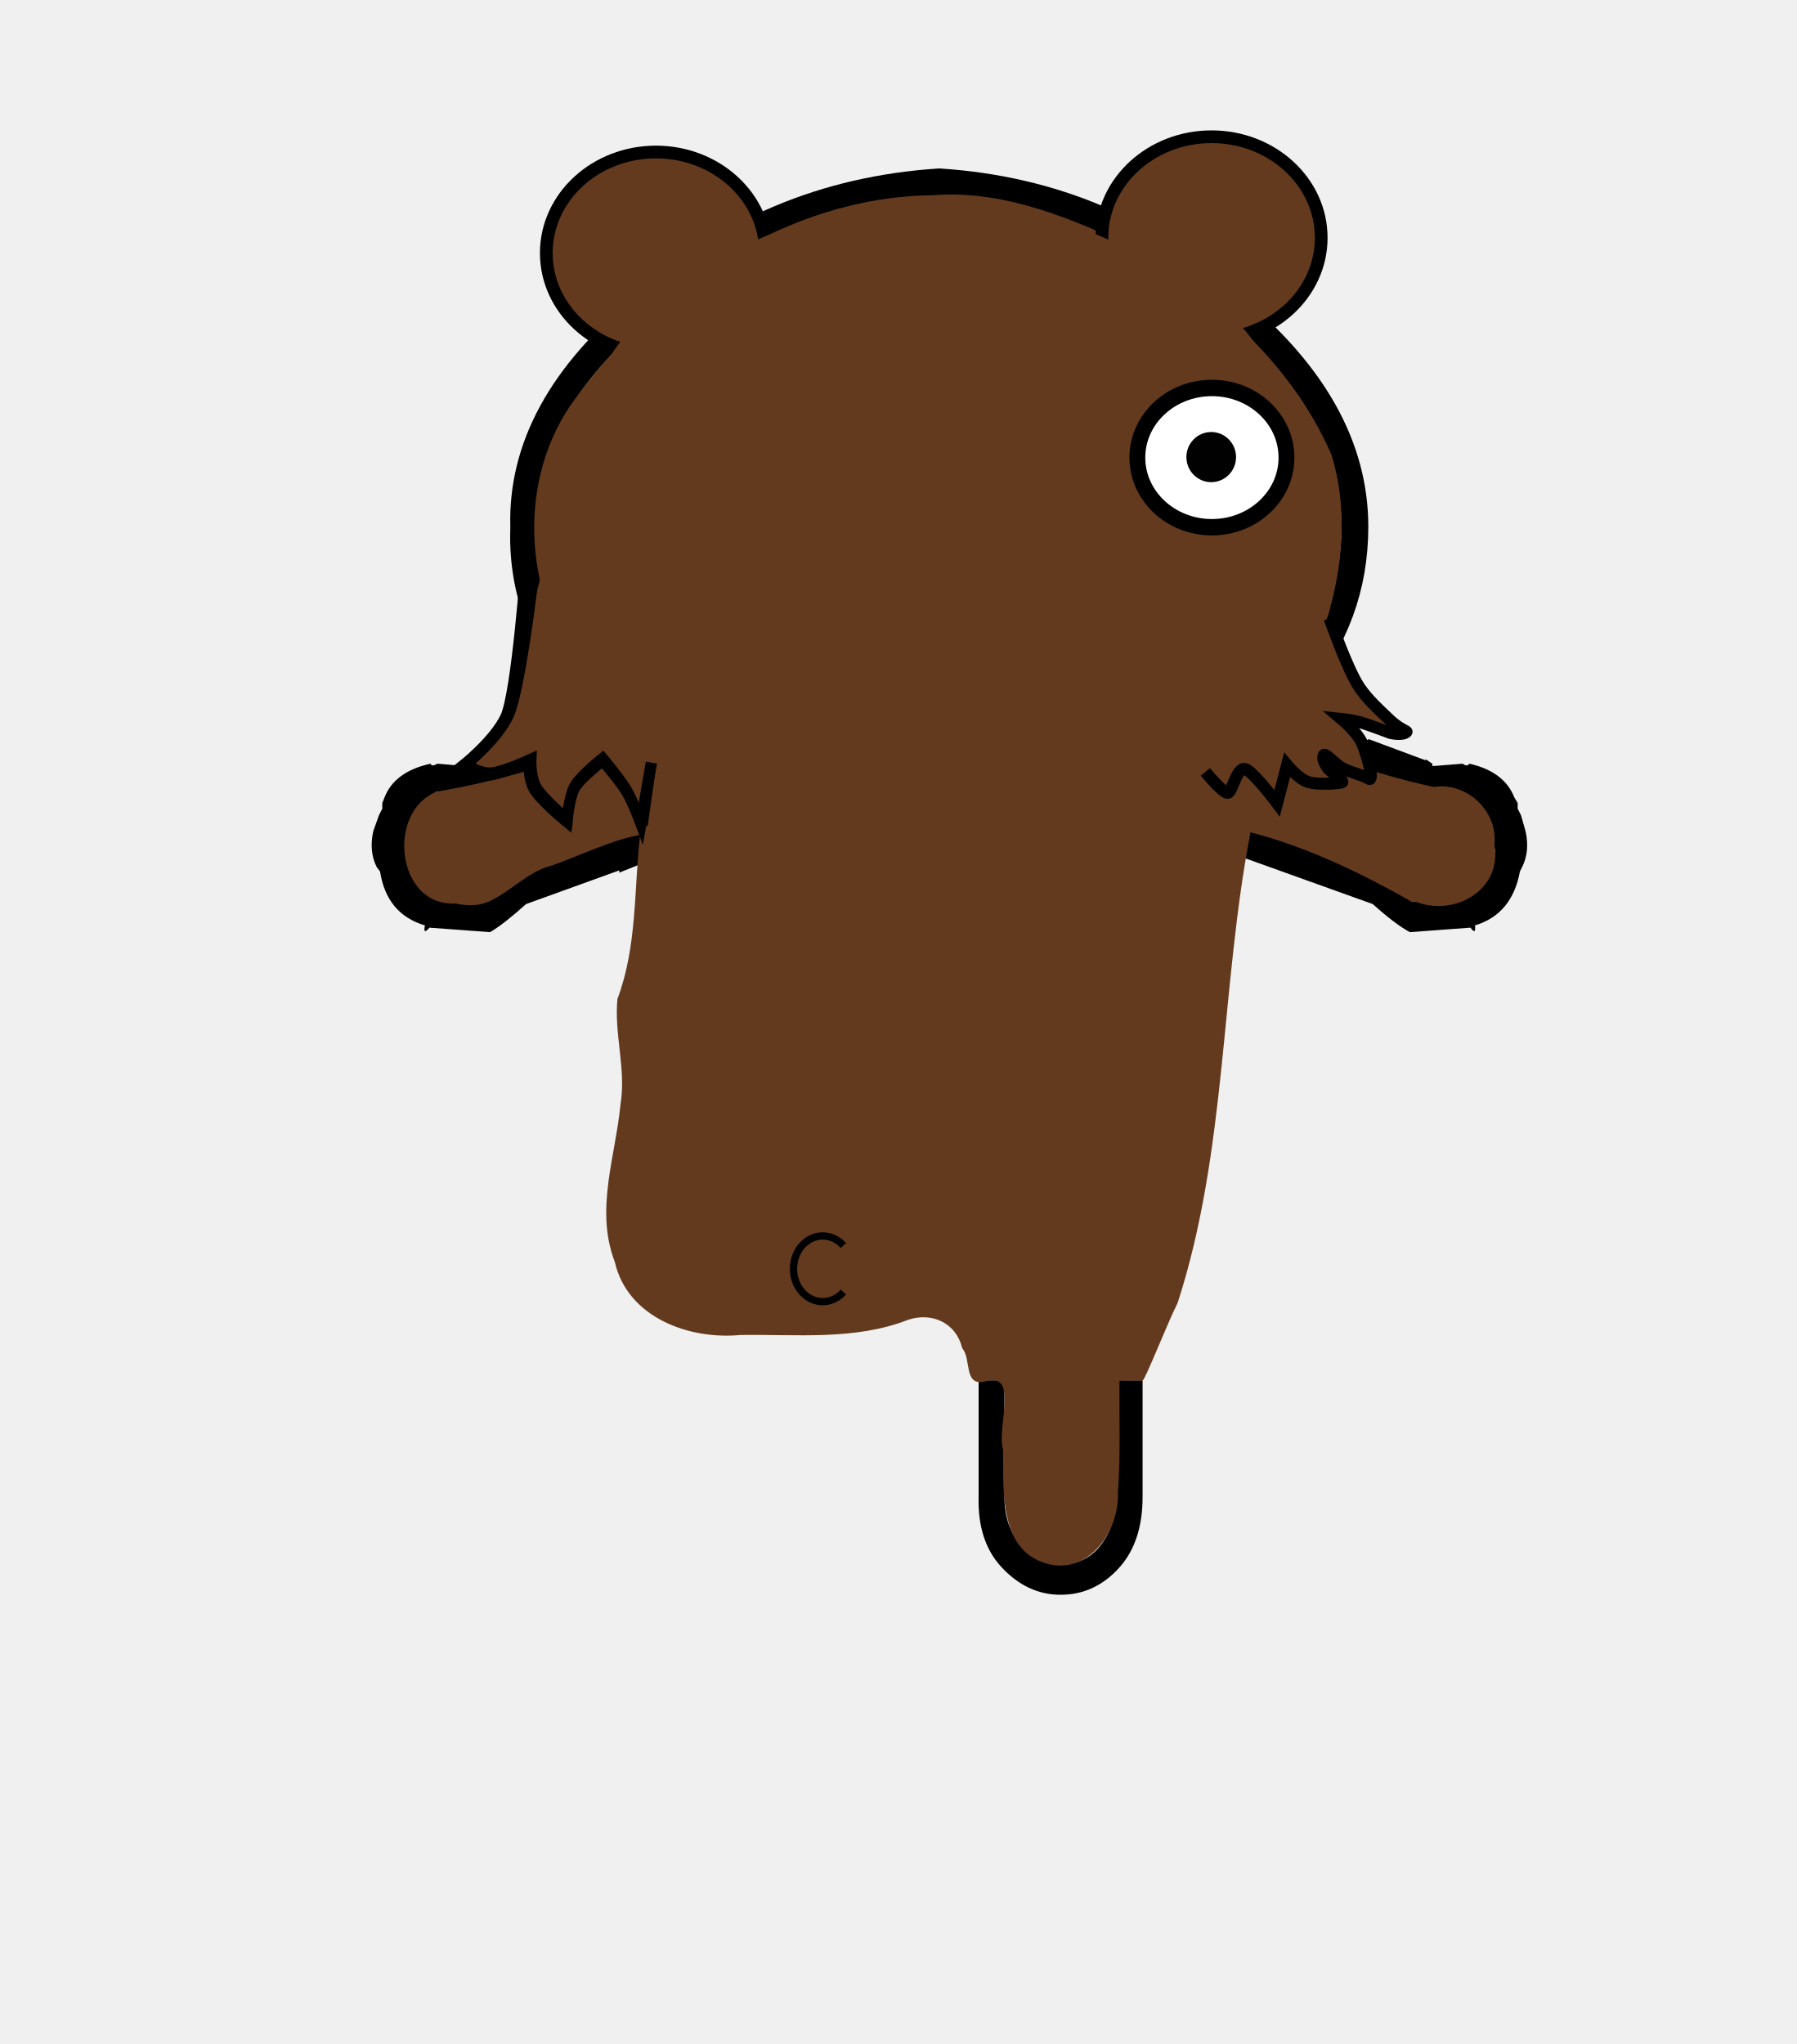
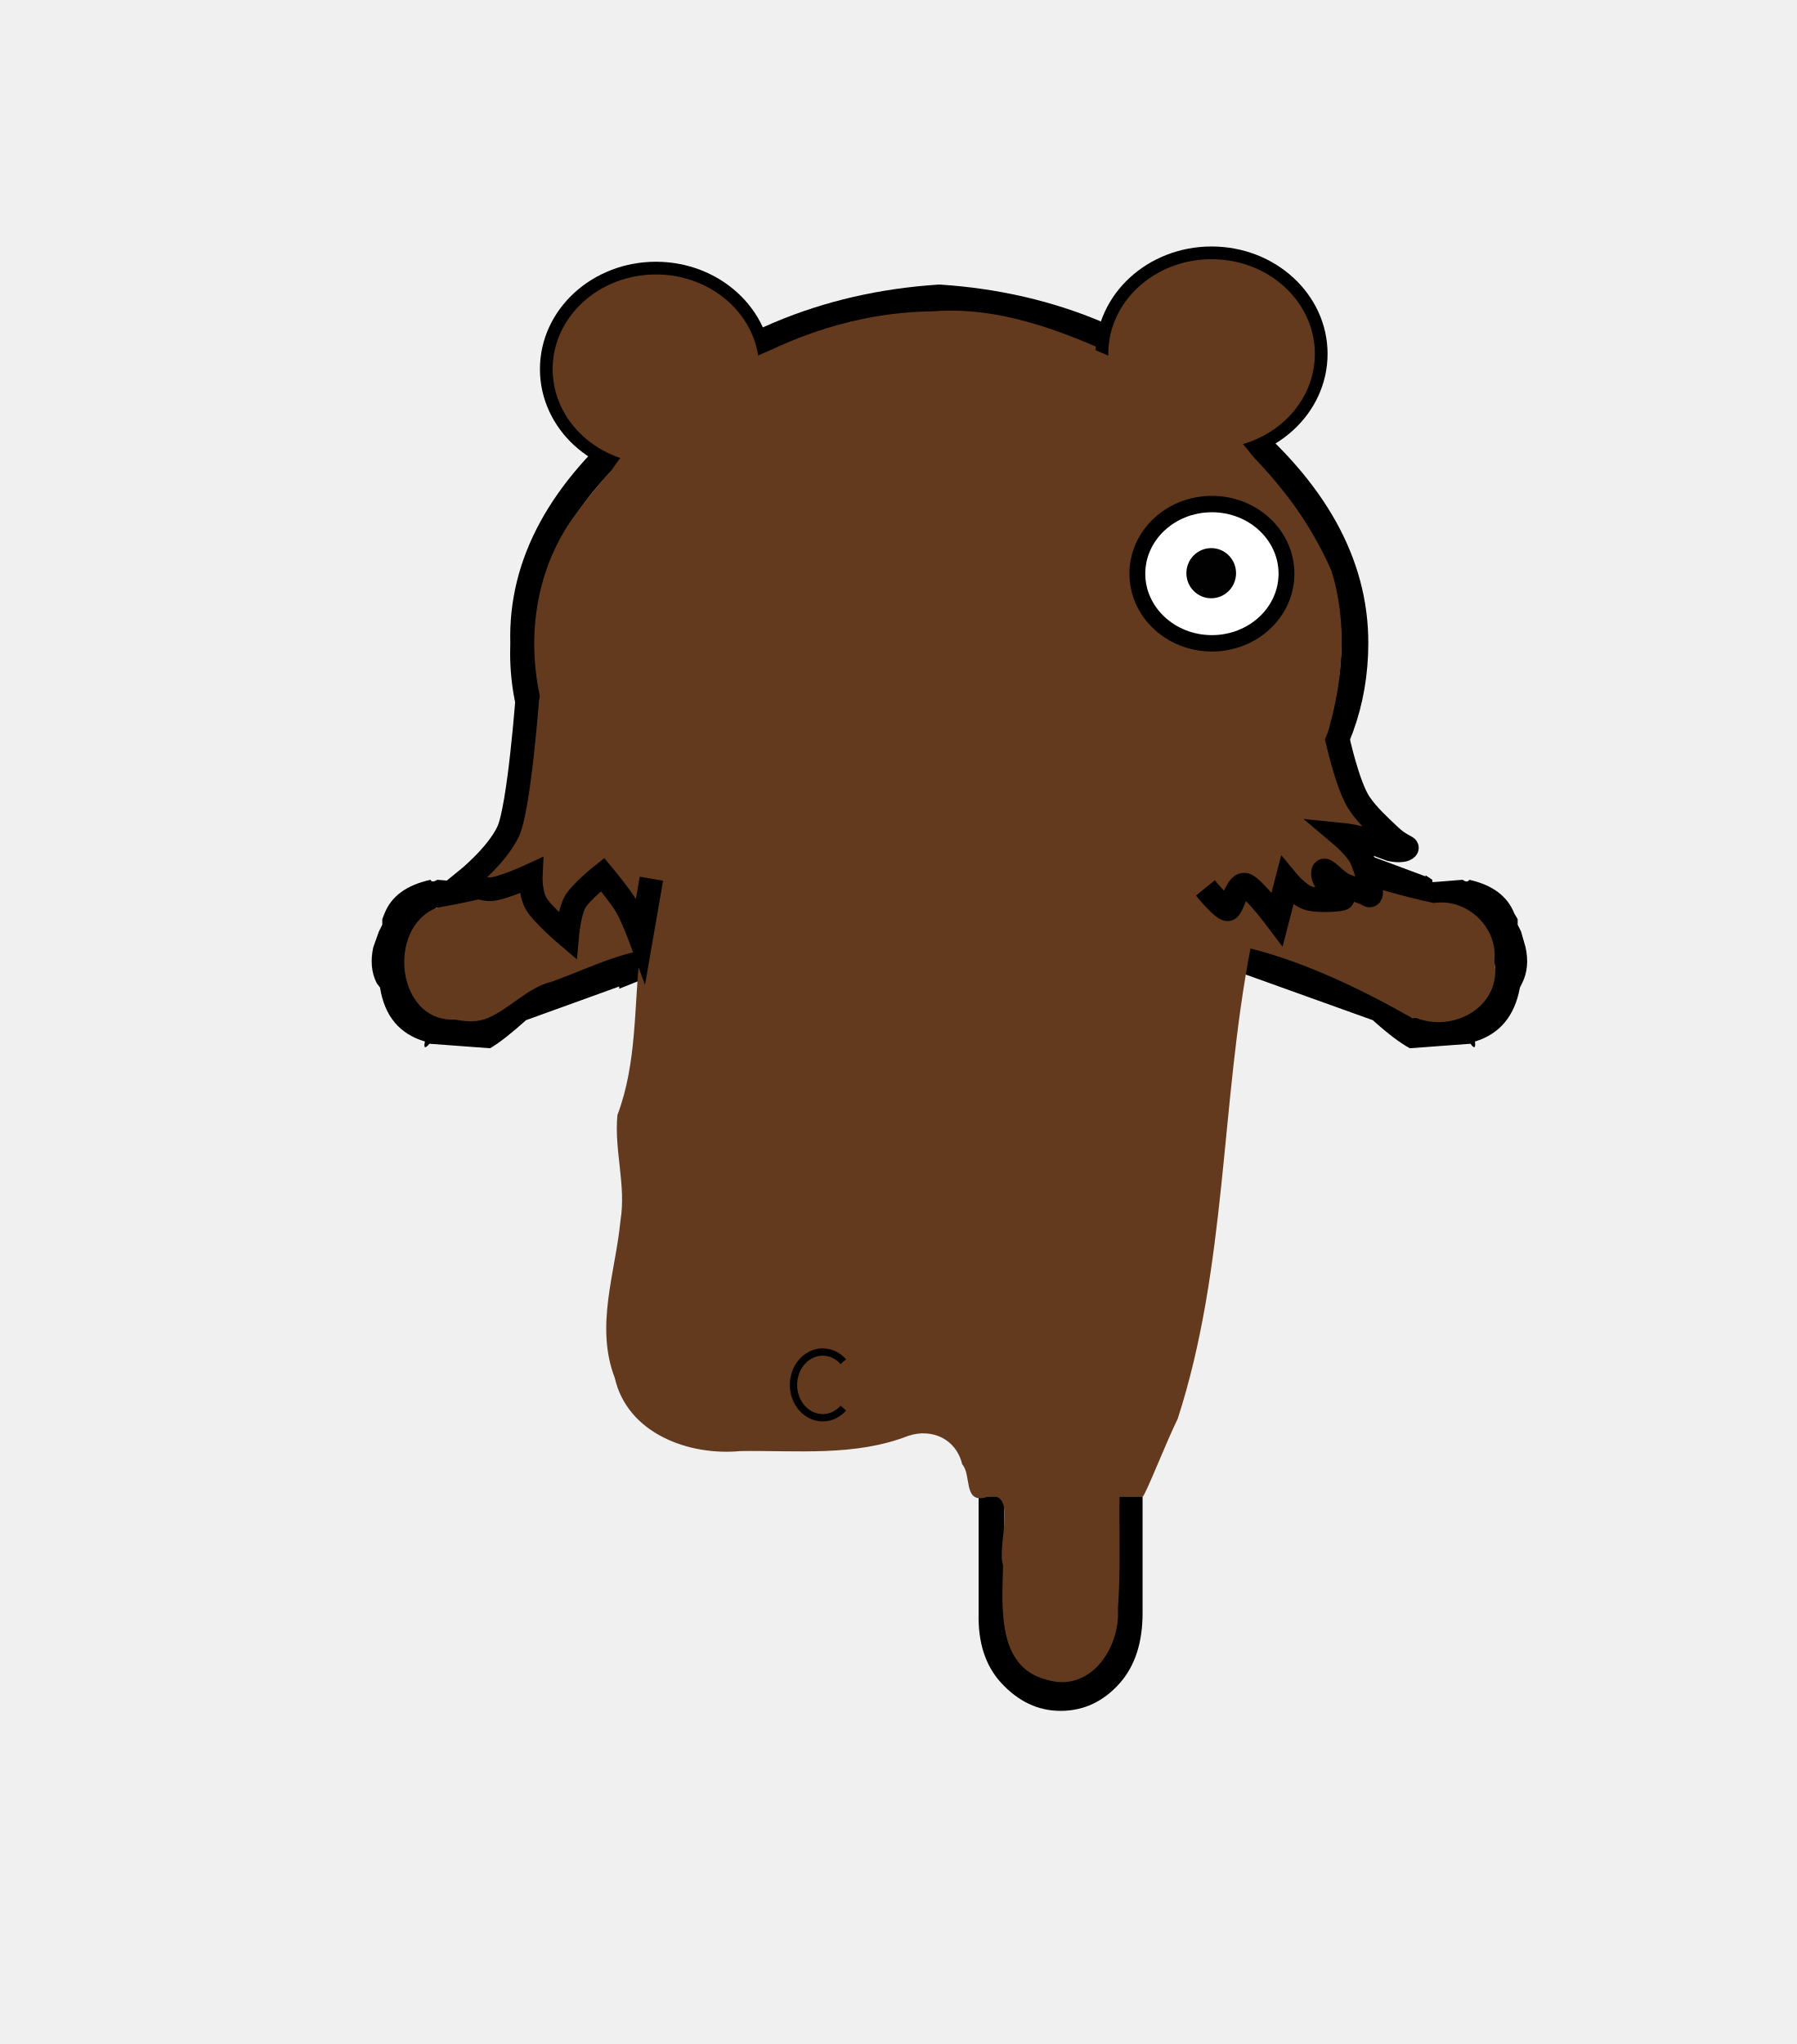
<svg xmlns="http://www.w3.org/2000/svg" xmlns:xlink="http://www.w3.org/1999/xlink" height="182" width="160" version="1.1" id="svg6">
  <defs id="defs3">
    <g id="a">
      <path d="M-15.5-41.55q-2.65-3.1-2.5-7.1-.15-5.3 5.35-9.8Q-7.15-63.5.5-64q7.6.5 13.05 5.55 5.45 4.5 5.45 9.8 0 4-2.6 7.1h.1-.05l-1 1.2-1.25-.3-.7.75 8.5 3.05.05-.1.8.1h.95l.4.3.55.55.25.35.25 1.5-.2.45q-.35 1.55-1.4 1.65l-2.1.1-1.15-.9v-.05h-.05l.05-.15-6.05-2.2-.45 1.3h.05l-1.3 10.5h.05l-.05.4v.05h-.05l-.35 4.2-1.05 4.1-1.65 4v.05H8.4v5.2Q8.35-4.1 7.6-3.2q-.65.75-1.7.75-1 0-1.7-.75-.8-.9-.8-2.25v-5.2H2.1v-1.2h-.3V-12l-.9-1.55h-2.45l-.45.5-1.35.2h-7.1l-2.2-1q-1.2-1.6-1.5-3.4l-.1-1.2.05-.95.55-1.85h.1v-.55l.15-.15v-1.35h-.05l-.05-.8v-2.05l-.2-.65-.15-.45.15-.4.25-.5.25-.75h.1l.35-4.75.1-1.6-.9.35v.05l-4.95 1.8.05.15h-.05v.05l-1.1.9-2.1-.1q-1.1-.1-1.45-1.65l-.15-.45.25-1.5.2-.35.6-.55.35-.3h1l.75-.1.05.1 6.2-2.2-.7-1.05-1.1-1.45h.2m2.85 6.3.05-.3-.05.3m-1.1 13.35-.05-.1.05.1m3.7-6.55-.05-.05v.05h.05" fill="#fff" fill-rule="evenodd" transform="translate(24.75 64.6)" id="path1" />
      <path d="m15.45-40.35 4.15 1.2v-.05l2.55.95v-.05l.3.2v.1h.1l1.25-.1q.2.15.3 0 1.55.35 2 1.5l.15.25v.25l.15.3.2.7q.2.9-.15 1.6l-.1.2q-.35 1.9-2 2.4.05.45-.2.1l-2.7.2q-.65-.35-1.65-1.25l-5.85-2.1h-.05l.45-1.3 6.05 2.2-.05.15h.05v.05l1.15.9 2.1-.1q1.05-.1 1.4-1.65l.2-.45-.25-1.5-.25-.35-.55-.55-.4-.3h-.95l-.8-.1-.05.1-8.5-3.05.7-.75 1.25.3m-5.9 29.7v5.2q0 1.95-1 3.1Q7.45-1.1 5.9-1.1q-1.5 0-2.65-1.25-1.05-1.15-1-3.1v-5.2H3.4v5.2q0 1.35.8 2.25.7.75 1.7.75 1.05 0 1.7-.75.75-.9.8-2.25v-5.2h1.15m-22.3-23-1 .4v-.1l-4.15 1.5q-1 .9-1.6 1.25l-2.7-.2q-.3.35-.2-.1-1.7-.5-2-2.4l-.15-.2q-.35-.7-.15-1.6l.25-.7.15-.3v-.25l.1-.25q.45-1.15 2.05-1.5.05.15.3 0l1.2.1h.1v-.1l.3-.2.05.05q1.25-.5 2.55-.95v.05l3.05-.95.7 1.05-6.2 2.2-.05-.1-.75.1h-1l-.35.3-.6.55-.2.35-.25 1.5.15.45q.35 1.55 1.45 1.65l2.1.1 1.1-.9v-.05h.05l-.05-.15 4.95-1.8v-.05l.9-.35-.1 1.6" fill-rule="evenodd" transform="translate(24.75 64.6)" id="path2" />
      <path d="M9.25 23.05q-2.65-3.1-2.5-7.1-.15-5.3 5.35-9.8Q17.6 1.1 25.25.6q7.6.5 13.05 5.55 5.45 4.5 5.45 9.8 0 4-2.6 7.1" fill="none" stroke="#000" stroke-linecap="round" stroke-linejoin="round" stroke-width="1.2" id="path3" />
    </g>
  </defs>
-   <g transform="matrix(2 0 0 2 82.641 144.2)" id="g6">
-     <use height="63.5" transform="translate(-24.75 -64.6)" width="51.4" xlink:href="#a" id="use3" />
-     <path style="fill:#633a1e;stroke:#000000;stroke-width:0;stroke-linecap:round;stroke-linejoin:round;paint-order:stroke fill markers" d="M 83.041,17.385 C 69.99,17.526 58.074,25.755 50.744,36.165 c -4.806,7.216 -3.954,17.155 1.2,23.944 0.317,0.678 0.395,1.791 0.158,2.13 -0.135,0.192 0.443,1.32 1.1,1.806 0.526,0.727 2.031,1.993 0.254,2.254 -4.664,2.009 -9.617,3.326 -14.579,4.198 -4.486,1.771 -3.593,10.217 1.672,9.955 1.072,0.212 2.016,0.229 2.903,-0.148 1.933,-0.821 3.593,-2.752 5.705,-3.239 2.538,-0.907 5.514,-2.348 7.837,-2.718 -0.547,4.855 -0.249,9.928 -2.013,14.594 -0.314,3.115 0.793,6.258 0.268,9.419 -0.448,4.642 -2.284,9.379 -0.504,14 1.125,4.944 6.597,6.949 11.183,6.508 5.001,-0.074 10.199,0.504 14.943,-1.355 2.121,-0.703 4.281,0.283 4.805,2.53 0.836,0.911 0.11,3.362 1.951,2.987 3.223,-1.043 1.081,4.07 1.69,6.039 0.053,3.484 -0.428,8.914 3.849,10.148 3.762,1.091 6.515,-2.896 6.378,-6.291 0.249,-3.33 0.103,-6.673 0.144,-10.009 0.658,0.031 1.841,0.024 2.056,0.005 0.215,-0.019 2.123,-4.911 3.122,-6.922 4.39,-13.525 3.82,-28.117 6.485,-41.886 4.941,1.252 9.938,3.666 14.36,6.176 0.217,0.123 0.236,-0.088 0.451,0.037 3.485,1.295 7.638,-1.187 6.902,-5.115 0.349,-2.95 -2.433,-5.61 -5.394,-5.141 -5.955,-1.282 -12.022,-3.582 -17.425,-5.819 0.253,-0.769 0.527,-0.874 0.832,-1.323 0.074,-0.109 2.015,0.836 2.43,0.578 0.328,-0.204 1.183,-0.684 1.369,-1.709 -0.04,-2.841 2.941,-4.801 3.541,-7.566 1.225,-4.409 1.515,-9.359 0.141,-13.753 C 114.902,32.121 107.576,25.79 99.717,21.467 94.466,19.07 88.912,16.92 83.041,17.385 Z" id="path6" transform="matrix(0.5,0,0,0.5,-41.3205,-72.1)" />
+   <g transform="matrix(2,0,0,2,82.641,154.5373)" id="g6">
+     <use height="63.5" transform="translate(-24.75,-64.6)" width="51.4" xlink:href="#a" id="use3" />
+     <path style="fill:#633a1e;stroke:#000000;stroke-width:0;stroke-linecap:round;stroke-linejoin:round;paint-order:stroke fill markers" d="M 83.041,17.385 C 69.99,17.526 58.074,25.755 50.744,36.165 c -4.806,7.216 -3.954,17.155 1.2,23.944 0.317,0.678 0.395,1.791 0.158,2.13 -0.135,0.192 0.443,1.32 1.1,1.806 0.526,0.727 2.031,1.993 0.254,2.254 -4.664,2.009 -9.617,3.326 -14.579,4.198 -4.486,1.771 -3.593,10.217 1.672,9.955 1.072,0.212 2.016,0.229 2.903,-0.148 1.933,-0.821 3.593,-2.752 5.705,-3.239 2.538,-0.907 5.514,-2.348 7.837,-2.718 -0.547,4.855 -0.249,9.928 -2.013,14.594 -0.314,3.115 0.793,6.258 0.268,9.419 -0.448,4.642 -2.284,9.379 -0.504,14 1.125,4.944 6.597,6.949 11.183,6.508 5.001,-0.074 10.199,0.504 14.943,-1.355 2.121,-0.703 4.281,0.283 4.805,2.53 0.836,0.911 0.11,3.362 1.951,2.987 3.223,-1.043 1.081,4.07 1.69,6.039 -0.064,3.543 -0.618,9.009 3.849,10.148 3.93,1.225 6.6,-2.828 6.378,-6.291 0.249,-3.33 0.103,-6.673 0.144,-10.009 0.658,0.031 1.841,0.024 2.056,0.005 0.215,-0.019 2.123,-4.911 3.122,-6.922 4.39,-13.525 3.82,-28.117 6.485,-41.886 4.941,1.252 9.938,3.666 14.36,6.176 0.217,0.123 0.236,-0.088 0.451,0.037 3.485,1.295 7.638,-1.187 6.902,-5.115 0.349,-2.95 -2.433,-5.61 -5.394,-5.141 -5.955,-1.282 -12.022,-3.582 -17.425,-5.819 0.253,-0.769 0.527,-0.874 0.832,-1.323 0.074,-0.109 2.015,0.836 2.43,0.578 0.328,-0.204 1.183,-0.684 1.369,-1.709 -0.04,-2.841 2.941,-4.801 3.541,-7.566 1.225,-4.409 1.515,-9.359 0.141,-13.753 C 114.902,32.121 107.576,25.79 99.717,21.467 94.466,19.07 88.912,16.92 83.041,17.385 Z" id="path6" transform="matrix(0.5,0,0,0.5,-41.3205,-72.1)" />
    <g id="g1" style="display:inline" transform="matrix(0.7060346,0,0,0.7297921,67.21233,-97.15564)">
      <ellipse style="display:inline;fill:#ffffff;fill-opacity:1;stroke:#000000;stroke-opacity:1" id="path30-1" cx="-77.298" cy="62.248" rx="4.702" ry="4.248" />
      <ellipse style="display:inline;fill:#010101;fill-opacity:1;stroke:none;stroke-width:0.346;stroke-opacity:1" id="path30-3" cx="-77.342" cy="62.217" rx="1.566" ry="1.53" />
    </g>
    <g id="gikopoipoi_eyes_closed-1-6" style="display:none;fill:#ffffff" fill="none" stroke="#000000" stroke-linecap="round" stroke-linejoin="round" transform="matrix(0.5,0,0,0.5,-184.1538,-57.99316)">
      <path d="m 390.333,12.394 h 6.3" stroke-width="3" id="path5-5" />
    </g>
    <g id="g45-6" style="display:inline;fill:#633a1e;fill-opacity:1" transform="translate(-61.31877,21.8549)">
      <ellipse style="display:inline;fill:#633a1e;fill-opacity:1;stroke:#000000;stroke-width:1.132;stroke-linecap:round;stroke-linejoin:round;stroke-dasharray:none;stroke-opacity:1;paint-order:stroke fill markers" id="path42-28-8" cx="-73.94" cy="-83.369" rx="4.599" ry="4.215" transform="scale(-1,1)" />
    </g>
    <g id="g47-8" style="display:inline" transform="translate(-0.548879,-0.35545)">
      <ellipse style="fill:#633a1e;fill-opacity:1;stroke:#000000;stroke-width:1.132;stroke-linecap:round;stroke-linejoin:round;stroke-dasharray:none;stroke-opacity:1;paint-order:stroke fill markers" id="ellipse43-8" cx="-11.567" cy="-60.479" rx="4.599" ry="4.215" />
    </g>
    <g id="g37-0" transform="matrix(-0.5,0,0,0.5,40.2097,-76.30853)" style="display:inline">
      <path style="display:inline;fill:#633a1e;fill-opacity:1;stroke:none;stroke-width:0.836;stroke-opacity:1" d="m 45.585,62.76 c 0,0 -1.632,3.876 -2.896,5.561 -0.828,1.104 -2.354,2.918 -3.588,3.986 -0.929,0.804 -1.745,1.028 -1.683,1.088 0.385,0.372 1.644,0.107 1.644,0.107 0,0 2.383,-0.838 3.231,-1.042 0.848,-0.203 1.808,-0.29 1.808,-0.29 0,0 -1.531,1.185 -2.043,2.144 -0.513,0.959 -1.407,3.856 -0.758,3.488 0.649,-0.368 1.895,-0.599 2.666,-0.972 0.771,-0.373 1.297,-1.57 1.376,-1.169 0.078,0.401 -0.035,0.483 -0.329,0.935 -0.295,0.452 -1.234,1.433 -0.998,1.542 0.236,0.11 2.015,0.105 2.991,-0.224 0.977,-0.33 1.296,-0.54 1.296,-0.54 l 0.652,3.059 c 0,0 2.299,-2.984 3.275,-3.523 0.976,-0.539 0.929,2.51 1.406,2.576 0.477,0.066 2.771,-2.551 2.771,-2.551" id="path35-1-0" />
-       <path style="display:inline;fill:none;fill-opacity:1;stroke:#000000;stroke-width:1.064;stroke-dasharray:none;stroke-opacity:1" d="m 44.664,63.469 c 0,0 -1.578,4.593 -2.677,6.188 -0.72,1.045 -1.637,1.886 -2.71,2.897 -0.808,0.761 -1.517,0.973 -1.463,1.029 0.334,0.352 1.43,0.101 1.43,0.101 0,0 2.072,-0.793 2.809,-0.986 0.737,-0.192 1.571,-0.275 1.571,-0.275 0,0 -1.331,1.121 -1.776,2.029 -0.446,0.908 -1.223,3.65 -0.659,3.301 0.564,-0.349 1.647,-0.567 2.317,-0.92 0.67,-0.353 1.635,-1.522 1.703,-1.142 0.068,0.38 -0.063,0.6 -0.319,1.027 -0.256,0.427 -1.547,1.249 -1.342,1.353 0.205,0.104 2.248,0.264 3.097,-0.048 0.849,-0.312 1.811,-1.478 1.811,-1.478 l 0.883,3.39 c 0,0 1.862,-2.479 2.71,-2.989 0.848,-0.51 1.264,2.007 1.679,2.07 0.415,0.062 2,-1.873 2,-1.873" id="path35-14" />
+       <path style="display:inline;fill:none;fill-opacity:1;stroke:#000000;stroke-width:2.164;stroke-dasharray:none;stroke-opacity:1" d="m 44.018,63.676 c 0,0 -0.932,4.387 -2.031,5.981 -0.72,1.045 -1.637,1.886 -2.71,2.897 -0.808,0.761 -1.517,0.973 -1.463,1.029 0.334,0.352 1.43,0.101 1.43,0.101 0,0 2.072,-0.793 2.809,-0.986 0.737,-0.192 1.571,-0.275 1.571,-0.275 0,0 -1.331,1.121 -1.776,2.029 -0.446,0.908 -1.223,3.65 -0.659,3.301 0.564,-0.349 1.647,-0.567 2.317,-0.92 0.67,-0.353 1.635,-1.522 1.703,-1.142 0.068,0.38 -0.063,0.6 -0.319,1.027 -0.256,0.427 -1.547,1.249 -1.342,1.353 0.205,0.104 2.248,0.264 3.097,-0.048 0.849,-0.312 1.811,-1.478 1.811,-1.478 l 0.883,3.39 c 0,0 1.862,-2.479 2.71,-2.989 0.848,-0.51 1.264,2.007 1.679,2.07 0.415,0.062 2,-1.873 2,-1.873" id="path35-14" />
    </g>
    <path style="display:inline;fill:none;fill-opacity:1;stroke:#000000;stroke-width:1.021;stroke-dasharray:none;stroke-opacity:1" d="m 46.904,49.871 c 0,0 -0.837,11.866 -1.864,14.006 -1.027,2.14 -3.885,4.373 -3.885,4.373 0,0 1.153,0.748 2.201,0.757 1.049,0.009 3.755,-1.219 3.755,-1.219 0,0 -0.071,1.429 0.432,2.397 0.503,0.968 2.892,2.943 2.892,2.943 0,0 0.192,-2.095 0.731,-3 0.539,-0.904 2.506,-2.425 2.506,-2.425 0,0 1.579,1.845 2.162,2.805 0.583,0.96 1.335,2.956 1.335,2.956 l 0.773,-5.463" id="path36-5-7" transform="matrix(0.5,0,0,0.5,-41.3205,-72.1)" />
    <g id="g38-5" transform="matrix(-0.5,0,0,0.5,40.93921,-75.9843)" style="display:inline">
      <path style="display:inline;fill:#633a1e;fill-opacity:1;stroke:none;stroke-width:1.008;stroke-dasharray:none;stroke-opacity:1" d="m 115.988,57.708 c 0,0 1.233,4.367 1.358,5.806 0.125,1.439 1.197,6.196 2.039,7.998 0.842,1.802 3.697,2.99 3.353,4.29 -0.344,1.299 -0.689,0.835 -1.711,0.844 -1.022,0.009 -2.76,-1.758 -3.661,-1.22 -0.901,0.537 0.069,1.43 -0.421,2.399 -0.49,0.968 -1.685,2.93 -2.837,2.617 -1.152,-0.313 -0.17,-1.768 -0.696,-2.673 -0.526,-0.905 -1.287,-2.51 -2.443,-2.427 -1.156,0.084 -1.54,1.846 -2.108,2.807 -0.568,0.961 -0.237,2.604 -1.465,2.621 -1.229,0.016 -0.514,-5.065 -0.514,-5.065" id="path36-4-2" />
-       <path style="display:inline;fill:none;fill-opacity:1;stroke:#000000;stroke-width:1.008;stroke-dasharray:none;stroke-opacity:1" d="m 117.199,60.309 c 0,0 1.076,9.025 2.077,11.167 1.001,2.142 3.787,4.376 3.787,4.376 0,0 -1.124,0.749 -2.146,0.757 -1.022,0.009 -3.661,-1.22 -3.661,-1.22 0,0 0.069,1.43 -0.421,2.399 -0.49,0.968 -2.819,2.946 -2.819,2.946 0,0 -0.187,-2.097 -0.713,-3.002 -0.526,-0.905 -2.443,-2.427 -2.443,-2.427 0,0 -1.54,1.846 -2.108,2.807 -0.568,0.961 -1.301,2.958 -1.301,2.958 l -0.937,-5.399" id="path36-0" />
+       <path style="display:inline;fill:none;fill-opacity:1;stroke:#000000;stroke-width:2.108;stroke-dasharray:none;stroke-opacity:1" d="m 117.539,59.291 c 0,0 0.736,10.044 1.737,12.186 1.001,2.142 3.787,4.376 3.787,4.376 0,0 -1.124,0.749 -2.146,0.757 -1.022,0.009 -3.661,-1.22 -3.661,-1.22 0,0 0.069,1.43 -0.421,2.399 -0.49,0.968 -2.819,2.946 -2.819,2.946 0,0 -0.187,-2.097 -0.713,-3.002 -0.526,-0.905 -2.443,-2.427 -2.443,-2.427 0,0 -1.54,1.846 -2.108,2.807 -0.568,0.961 -1.301,2.958 -1.301,2.958 l -0.937,-5.399" id="path36-0" />
    </g>
    <path style="display:inline;fill:#633a1e;fill-opacity:1;stroke-width:0;stroke-linecap:round;stroke-linejoin:round;paint-order:stroke fill markers" d="m 110.023,39.246 c -2.911,-4.4 -8.415,-8.263 -14.16,-10.663 l -4.056,3.748 12.3,9.909 z" id="path7" transform="matrix(-0.5,0,0,0.5,40.93921,-75.9843)" />
    <path style="display:inline;fill:#633a1e;fill-opacity:1;stroke-width:0;stroke-linecap:round;stroke-linejoin:round;paint-order:stroke fill markers" d="m 111.907,30.807 c -2.911,-4.4 -8.664,-7.588 -14.409,-9.988 l -3.185,2.998 12.3,9.909 z" id="path7-0" transform="matrix(0.5,0,0,0.5,-41.3205,-72.1)" />
    <path d="m 75.098,115.043 a 2.6,2.924 0 0 1 -3.68,0 2.6,2.924 0 0 1 0,-4.136 2.6,2.924 0 0 1 3.68,0" fill="#ffffff" fill-rule="evenodd" stroke="#999999" stroke-width="0.65" id="path6-0" style="fill:#633a1e;fill-opacity:1;stroke:#000000;stroke-opacity:1" transform="matrix(0.5,0,0,0.5,-41.3205,-72.1)" />
  </g>
</svg>
